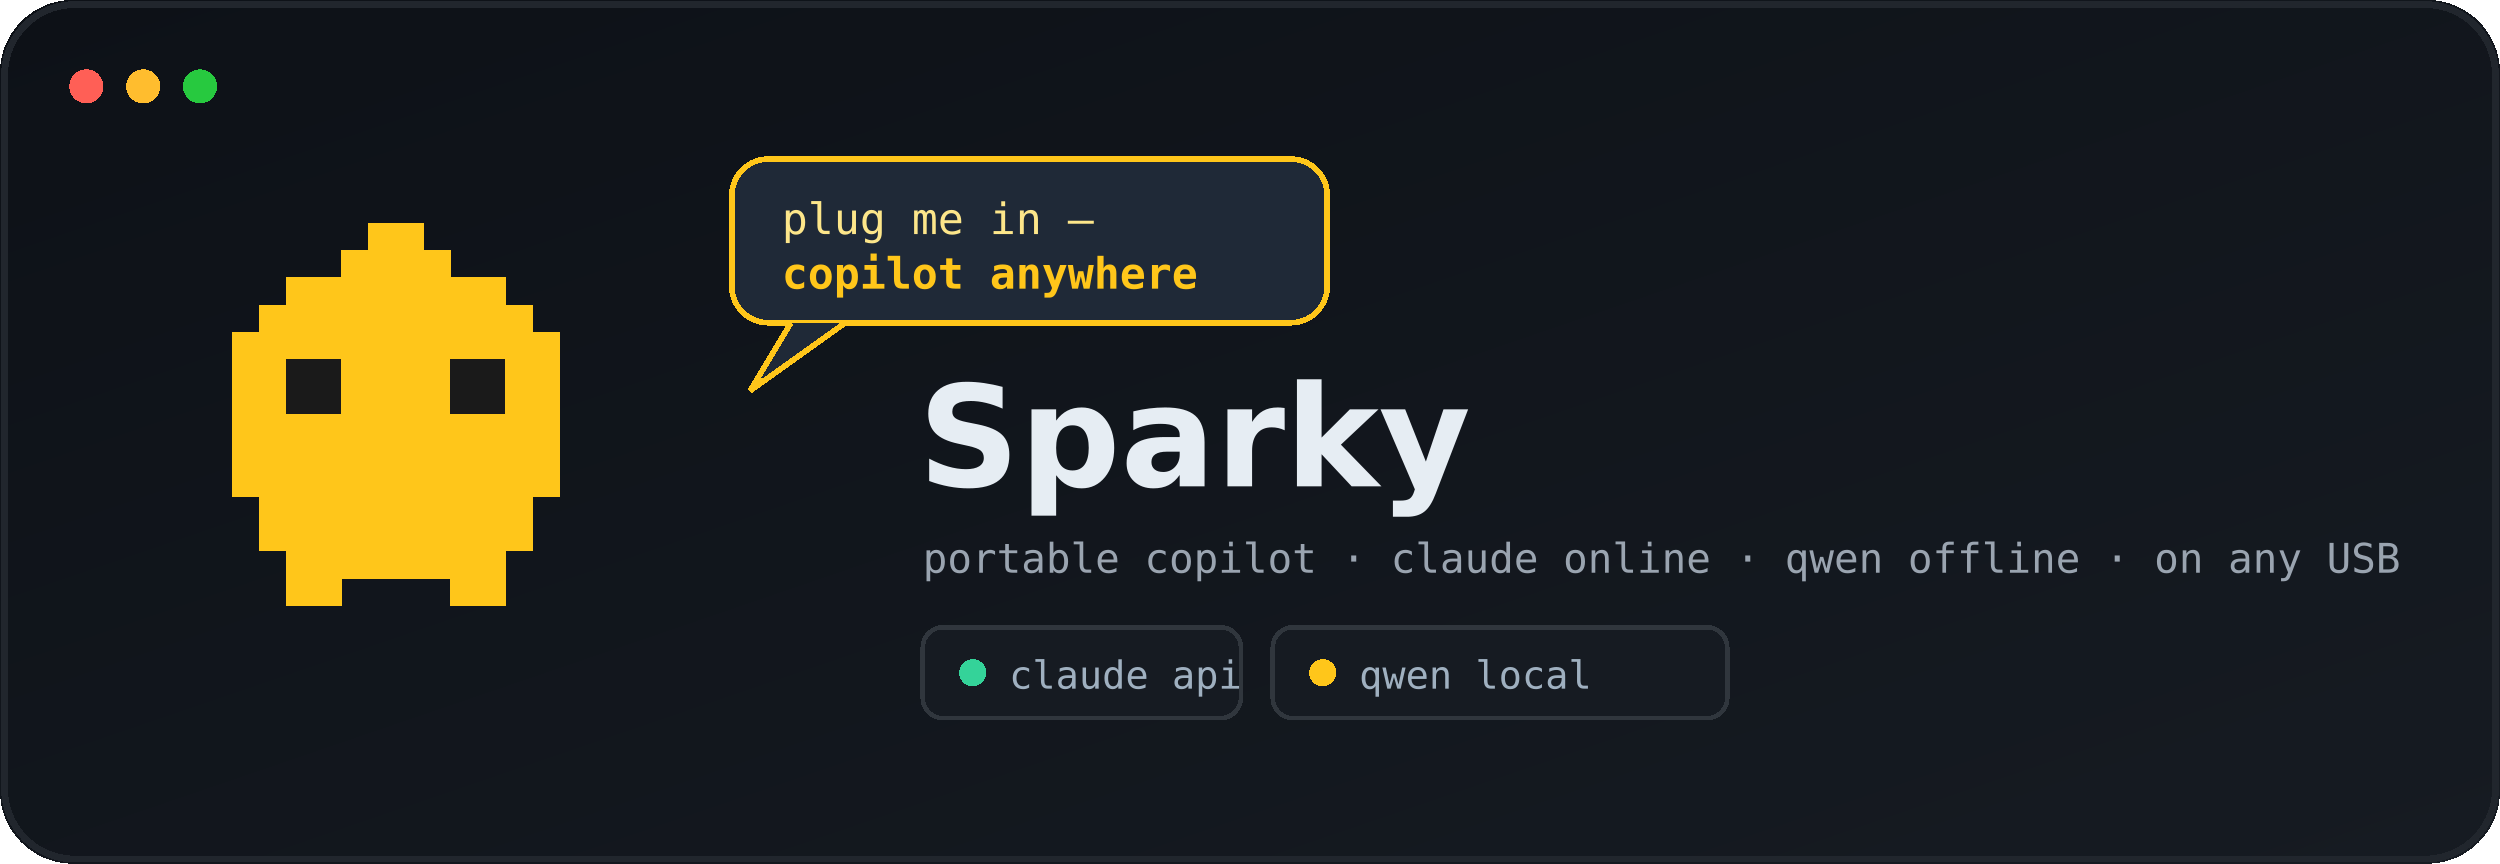
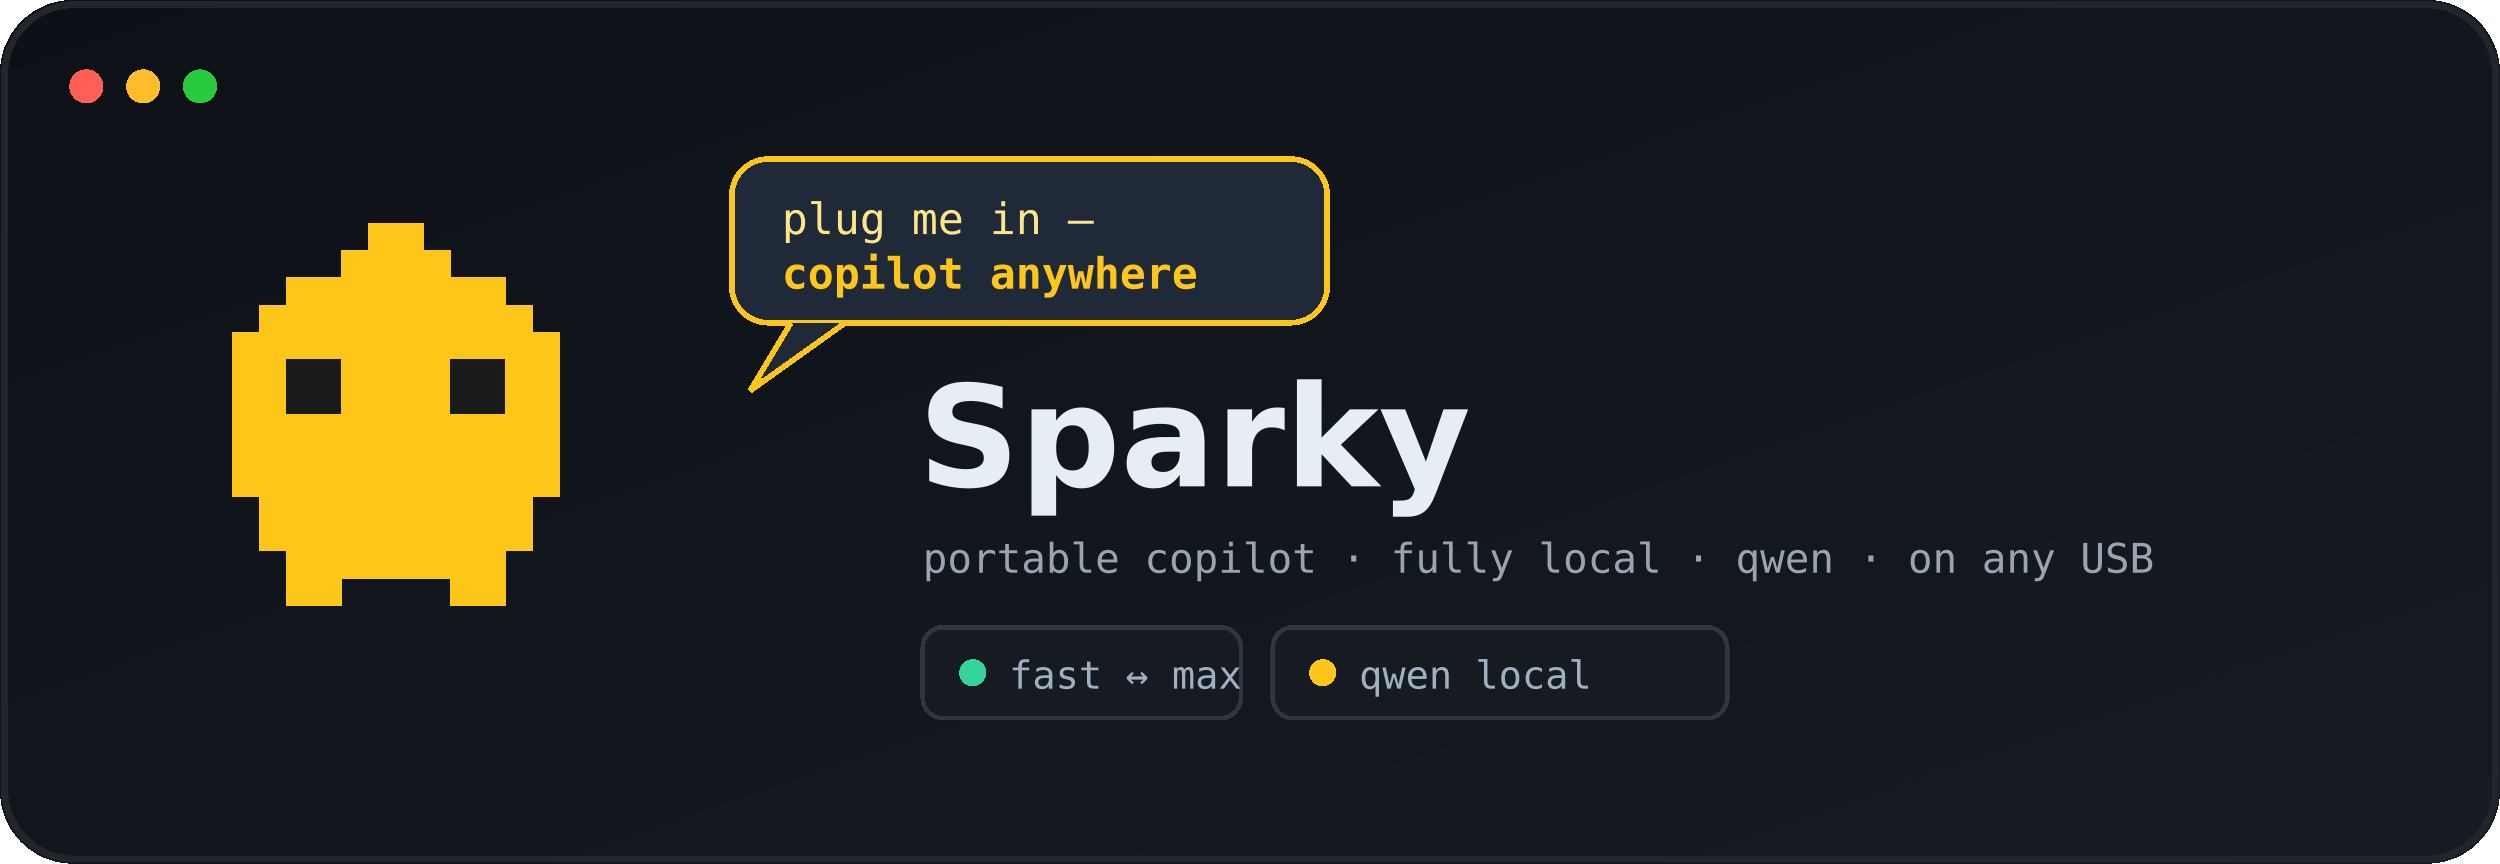
<svg xmlns="http://www.w3.org/2000/svg" width="1100" height="380" viewBox="0 0 1100 380" shape-rendering="crispEdges">
  <defs>
    <linearGradient id="bg" x1="0" y1="0" x2="1" y2="1">
      <stop offset="0" stop-color="#0d1117" />
      <stop offset="1" stop-color="#161b22" />
    </linearGradient>
  </defs>
  <rect width="1100" height="380" rx="32" fill="url(#bg)" />
  <rect x="2" y="2" width="1096" height="376" rx="31" fill="none" stroke="#21262d" stroke-width="3" />
  <circle cx="38" cy="38" r="7.5" fill="#ff5f56" />
  <circle cx="63" cy="38" r="7.5" fill="#ffbd2e" />
  <circle cx="88" cy="38" r="7.5" fill="#27c93f" />
  <rect x="162.0" y="98.0" width="12.6" height="12.6" fill="#FFC61A" />
  <rect x="174.0" y="98.0" width="12.6" height="12.6" fill="#FFC61A" />
  <rect x="150.0" y="110.0" width="12.6" height="12.6" fill="#FFC61A" />
  <rect x="162.0" y="110.0" width="12.6" height="12.6" fill="#FFC61A" />
  <rect x="174.0" y="110.0" width="12.6" height="12.6" fill="#FFC61A" />
  <rect x="186.0" y="110.0" width="12.6" height="12.6" fill="#FFC61A" />
  <rect x="126.0" y="122.0" width="12.6" height="12.6" fill="#FFC61A" />
  <rect x="138.0" y="122.0" width="12.6" height="12.6" fill="#FFC61A" />
  <rect x="150.0" y="122.0" width="12.6" height="12.6" fill="#FFC61A" />
  <rect x="162.0" y="122.0" width="12.6" height="12.6" fill="#FFC61A" />
  <rect x="174.0" y="122.0" width="12.6" height="12.6" fill="#FFC61A" />
  <rect x="186.0" y="122.0" width="12.6" height="12.6" fill="#FFC61A" />
  <rect x="198.0" y="122.0" width="12.6" height="12.6" fill="#FFC61A" />
  <rect x="210.0" y="122.0" width="12.6" height="12.6" fill="#FFC61A" />
  <rect x="114.0" y="134.0" width="12.6" height="12.6" fill="#FFC61A" />
  <rect x="126.0" y="134.0" width="12.6" height="12.6" fill="#FFC61A" />
  <rect x="138.0" y="134.0" width="12.6" height="12.6" fill="#FFC61A" />
  <rect x="150.0" y="134.0" width="12.6" height="12.6" fill="#FFC61A" />
  <rect x="162.0" y="134.0" width="12.6" height="12.6" fill="#FFC61A" />
  <rect x="174.0" y="134.0" width="12.6" height="12.6" fill="#FFC61A" />
  <rect x="186.0" y="134.0" width="12.6" height="12.6" fill="#FFC61A" />
  <rect x="198.0" y="134.0" width="12.6" height="12.6" fill="#FFC61A" />
  <rect x="210.0" y="134.0" width="12.6" height="12.6" fill="#FFC61A" />
  <rect x="222.0" y="134.0" width="12.6" height="12.6" fill="#FFC61A" />
  <rect x="102.0" y="146.0" width="12.6" height="12.6" fill="#FFC61A" />
  <rect x="114.0" y="146.0" width="12.6" height="12.6" fill="#FFC61A" />
  <rect x="126.0" y="146.0" width="12.6" height="12.6" fill="#FFC61A" />
  <rect x="138.0" y="146.0" width="12.6" height="12.6" fill="#FFC61A" />
  <rect x="150.0" y="146.0" width="12.6" height="12.6" fill="#FFC61A" />
  <rect x="162.0" y="146.0" width="12.6" height="12.6" fill="#FFC61A" />
  <rect x="174.0" y="146.0" width="12.6" height="12.6" fill="#FFC61A" />
  <rect x="186.0" y="146.0" width="12.6" height="12.6" fill="#FFC61A" />
  <rect x="198.0" y="146.0" width="12.6" height="12.6" fill="#FFC61A" />
  <rect x="210.0" y="146.0" width="12.6" height="12.6" fill="#FFC61A" />
  <rect x="222.0" y="146.0" width="12.6" height="12.6" fill="#FFC61A" />
  <rect x="234.0" y="146.0" width="12.6" height="12.6" fill="#FFC61A" />
  <rect x="102.0" y="158.0" width="12.6" height="12.6" fill="#FFC61A" />
  <rect x="114.0" y="158.0" width="12.6" height="12.6" fill="#FFC61A" />
  <rect x="126.0" y="158.0" width="12.6" height="12.6" fill="#1A1A1A" />
  <rect x="138.0" y="158.0" width="12.6" height="12.6" fill="#1A1A1A" />
  <rect x="150.0" y="158.0" width="12.6" height="12.6" fill="#FFC61A" />
  <rect x="162.0" y="158.0" width="12.6" height="12.6" fill="#FFC61A" />
  <rect x="174.0" y="158.0" width="12.6" height="12.6" fill="#FFC61A" />
  <rect x="186.0" y="158.0" width="12.6" height="12.6" fill="#FFC61A" />
  <rect x="198.0" y="158.0" width="12.6" height="12.6" fill="#1A1A1A" />
  <rect x="210.0" y="158.0" width="12.6" height="12.6" fill="#1A1A1A" />
  <rect x="222.0" y="158.0" width="12.6" height="12.6" fill="#FFC61A" />
  <rect x="234.0" y="158.0" width="12.6" height="12.6" fill="#FFC61A" />
  <rect x="102.0" y="170.0" width="12.6" height="12.6" fill="#FFC61A" />
  <rect x="114.0" y="170.0" width="12.6" height="12.6" fill="#FFC61A" />
  <rect x="126.0" y="170.0" width="12.6" height="12.6" fill="#1A1A1A" />
  <rect x="138.0" y="170.0" width="12.6" height="12.6" fill="#1A1A1A" />
  <rect x="150.0" y="170.0" width="12.6" height="12.6" fill="#FFC61A" />
  <rect x="162.0" y="170.0" width="12.6" height="12.6" fill="#FFC61A" />
  <rect x="174.0" y="170.0" width="12.6" height="12.6" fill="#FFC61A" />
  <rect x="186.0" y="170.0" width="12.6" height="12.6" fill="#FFC61A" />
  <rect x="198.0" y="170.0" width="12.6" height="12.6" fill="#1A1A1A" />
  <rect x="210.0" y="170.0" width="12.6" height="12.6" fill="#1A1A1A" />
  <rect x="222.0" y="170.0" width="12.6" height="12.6" fill="#FFC61A" />
  <rect x="234.0" y="170.0" width="12.6" height="12.6" fill="#FFC61A" />
  <rect x="102.0" y="182.0" width="12.6" height="12.6" fill="#FFC61A" />
  <rect x="114.0" y="182.0" width="12.6" height="12.6" fill="#FFC61A" />
  <rect x="126.0" y="182.0" width="12.6" height="12.6" fill="#FFC61A" />
  <rect x="138.0" y="182.0" width="12.6" height="12.6" fill="#FFC61A" />
  <rect x="150.0" y="182.0" width="12.6" height="12.6" fill="#FFC61A" />
  <rect x="162.0" y="182.0" width="12.6" height="12.6" fill="#FFC61A" />
  <rect x="174.0" y="182.0" width="12.6" height="12.6" fill="#FFC61A" />
  <rect x="186.0" y="182.0" width="12.6" height="12.6" fill="#FFC61A" />
  <rect x="198.0" y="182.0" width="12.6" height="12.6" fill="#FFC61A" />
  <rect x="210.0" y="182.0" width="12.6" height="12.6" fill="#FFC61A" />
  <rect x="222.0" y="182.0" width="12.6" height="12.6" fill="#FFC61A" />
  <rect x="234.0" y="182.0" width="12.6" height="12.6" fill="#FFC61A" />
  <rect x="102.0" y="194.0" width="12.6" height="12.6" fill="#FFC61A" />
  <rect x="114.0" y="194.0" width="12.6" height="12.6" fill="#FFC61A" />
  <rect x="126.0" y="194.0" width="12.6" height="12.6" fill="#FFC61A" />
  <rect x="138.0" y="194.0" width="12.6" height="12.6" fill="#FFC61A" />
  <rect x="150.0" y="194.0" width="12.6" height="12.6" fill="#FFC61A" />
  <rect x="162.0" y="194.0" width="12.6" height="12.6" fill="#FFC61A" />
  <rect x="174.0" y="194.0" width="12.6" height="12.6" fill="#FFC61A" />
  <rect x="186.0" y="194.0" width="12.6" height="12.6" fill="#FFC61A" />
  <rect x="198.0" y="194.0" width="12.6" height="12.6" fill="#FFC61A" />
  <rect x="210.0" y="194.0" width="12.6" height="12.6" fill="#FFC61A" />
  <rect x="222.0" y="194.0" width="12.6" height="12.6" fill="#FFC61A" />
  <rect x="234.0" y="194.0" width="12.6" height="12.6" fill="#FFC61A" />
  <rect x="102.0" y="206.0" width="12.6" height="12.6" fill="#FFC61A" />
  <rect x="114.0" y="206.0" width="12.6" height="12.6" fill="#FFC61A" />
  <rect x="126.0" y="206.0" width="12.6" height="12.6" fill="#FFC61A" />
  <rect x="138.0" y="206.0" width="12.6" height="12.6" fill="#FFC61A" />
  <rect x="150.0" y="206.0" width="12.6" height="12.6" fill="#FFC61A" />
  <rect x="162.0" y="206.0" width="12.6" height="12.6" fill="#FFC61A" />
  <rect x="174.0" y="206.0" width="12.6" height="12.6" fill="#FFC61A" />
  <rect x="186.0" y="206.0" width="12.6" height="12.6" fill="#FFC61A" />
  <rect x="198.0" y="206.0" width="12.6" height="12.6" fill="#FFC61A" />
  <rect x="210.0" y="206.0" width="12.6" height="12.6" fill="#FFC61A" />
  <rect x="222.0" y="206.0" width="12.6" height="12.6" fill="#FFC61A" />
  <rect x="234.0" y="206.0" width="12.6" height="12.6" fill="#FFC61A" />
  <rect x="114.0" y="218.0" width="12.6" height="12.6" fill="#FFC61A" />
  <rect x="126.0" y="218.0" width="12.6" height="12.6" fill="#FFC61A" />
  <rect x="138.0" y="218.0" width="12.6" height="12.6" fill="#FFC61A" />
  <rect x="150.0" y="218.0" width="12.6" height="12.6" fill="#FFC61A" />
  <rect x="162.0" y="218.0" width="12.6" height="12.6" fill="#FFC61A" />
  <rect x="174.0" y="218.0" width="12.6" height="12.6" fill="#FFC61A" />
  <rect x="186.0" y="218.0" width="12.6" height="12.6" fill="#FFC61A" />
  <rect x="198.0" y="218.0" width="12.6" height="12.6" fill="#FFC61A" />
  <rect x="210.0" y="218.0" width="12.6" height="12.6" fill="#FFC61A" />
  <rect x="222.0" y="218.0" width="12.6" height="12.6" fill="#FFC61A" />
  <rect x="114.0" y="230.0" width="12.6" height="12.6" fill="#FFC61A" />
  <rect x="126.0" y="230.0" width="12.6" height="12.6" fill="#FFC61A" />
  <rect x="138.0" y="230.0" width="12.6" height="12.6" fill="#FFC61A" />
  <rect x="150.0" y="230.0" width="12.6" height="12.6" fill="#FFC61A" />
  <rect x="162.0" y="230.0" width="12.6" height="12.6" fill="#FFC61A" />
  <rect x="174.0" y="230.0" width="12.6" height="12.6" fill="#FFC61A" />
  <rect x="186.0" y="230.0" width="12.6" height="12.6" fill="#FFC61A" />
  <rect x="198.0" y="230.0" width="12.6" height="12.6" fill="#FFC61A" />
  <rect x="210.0" y="230.0" width="12.6" height="12.6" fill="#FFC61A" />
  <rect x="222.0" y="230.0" width="12.6" height="12.6" fill="#FFC61A" />
  <rect x="126.0" y="242.0" width="12.6" height="12.6" fill="#FFC61A" />
  <rect x="138.0" y="242.0" width="12.6" height="12.6" fill="#FFC61A" />
  <rect x="150.0" y="242.0" width="12.6" height="12.6" fill="#FFC61A" />
  <rect x="162.0" y="242.0" width="12.6" height="12.6" fill="#FFC61A" />
  <rect x="174.0" y="242.0" width="12.6" height="12.6" fill="#FFC61A" />
  <rect x="186.0" y="242.0" width="12.6" height="12.6" fill="#FFC61A" />
  <rect x="198.0" y="242.0" width="12.6" height="12.6" fill="#FFC61A" />
  <rect x="210.0" y="242.0" width="12.6" height="12.6" fill="#FFC61A" />
  <rect x="126.0" y="254.0" width="12.6" height="12.6" fill="#FFC61A" />
  <rect x="138.0" y="254.0" width="12.6" height="12.6" fill="#FFC61A" />
  <rect x="198.0" y="254.0" width="12.6" height="12.6" fill="#FFC61A" />
  <rect x="210.0" y="254.0" width="12.6" height="12.6" fill="#FFC61A" />
  <g transform="translate(322,70)" font-family="DejaVu Sans Mono, monospace">
    <rect x="0" y="0" width="262" height="72" rx="16" fill="#1f2937" stroke="#FFC61A" stroke-width="2.5" />
    <path d="M26 72 l -18 30 l 42 -30 z" fill="#1f2937" />
    <path d="M26 72 l -18 30 l 42 -30" fill="none" stroke="#FFC61A" stroke-width="2.5" />
    <text x="22" y="33" font-size="19" fill="#fde68a">plug me in —</text>
    <text x="22" y="57" font-size="19" font-weight="bold" fill="#FFC61A">copilot anywhere</text>
  </g>
  <text x="404" y="214" font-family="DejaVu Sans, Verdana, sans-serif" font-weight="bold" font-size="62" fill="#e6edf3">Sparky</text>
-   <text x="406" y="252" font-family="DejaVu Sans Mono, monospace" font-size="18" fill="#9aa4b0">portable copilot · claude online · qwen offline · on any USB</text>
+   <text x="406" y="252" font-family="DejaVu Sans Mono, monospace" font-size="18" fill="#9aa4b0">portable copilot · fully local · qwen · on any USB</text>
  <g transform="translate(406,276)" font-family="DejaVu Sans Mono, monospace">
    <rect x="0" y="0" width="140" height="40" rx="9" fill="#161b22" stroke="#30363d" stroke-width="2" />
    <circle cx="22" cy="20" r="6" fill="#34d399" />
-     <text x="38" y="27" font-size="17" fill="#9fb0c0">claude api</text>
+     <text x="38" y="27" font-size="17" fill="#9fb0c0">fast ↔ max</text>
  </g>
  <g transform="translate(560,276)" font-family="DejaVu Sans Mono, monospace">
    <rect x="0" y="0" width="200" height="40" rx="9" fill="#161b22" stroke="#30363d" stroke-width="2" />
    <circle cx="22" cy="20" r="6" fill="#FFC61A" />
    <text x="38" y="27" font-size="17" fill="#9fb0c0">qwen local</text>
  </g>
</svg>
